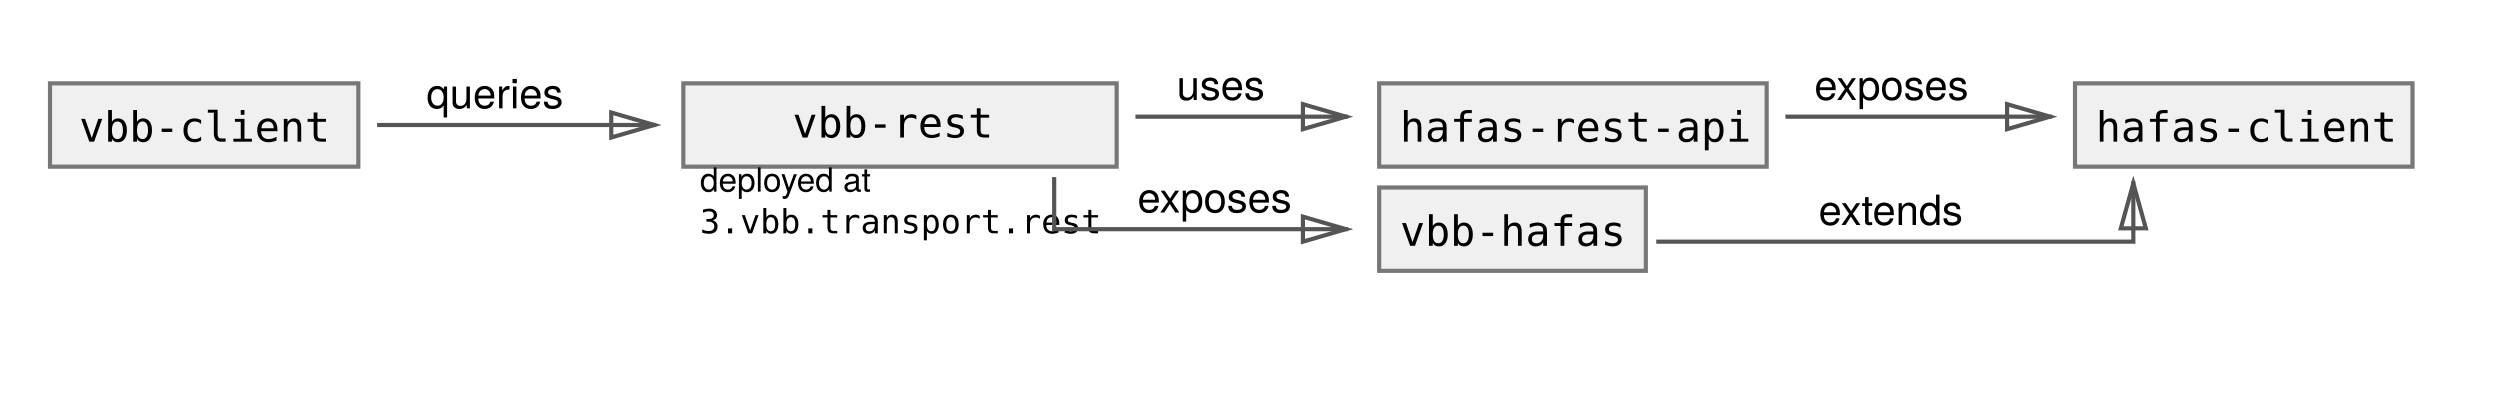
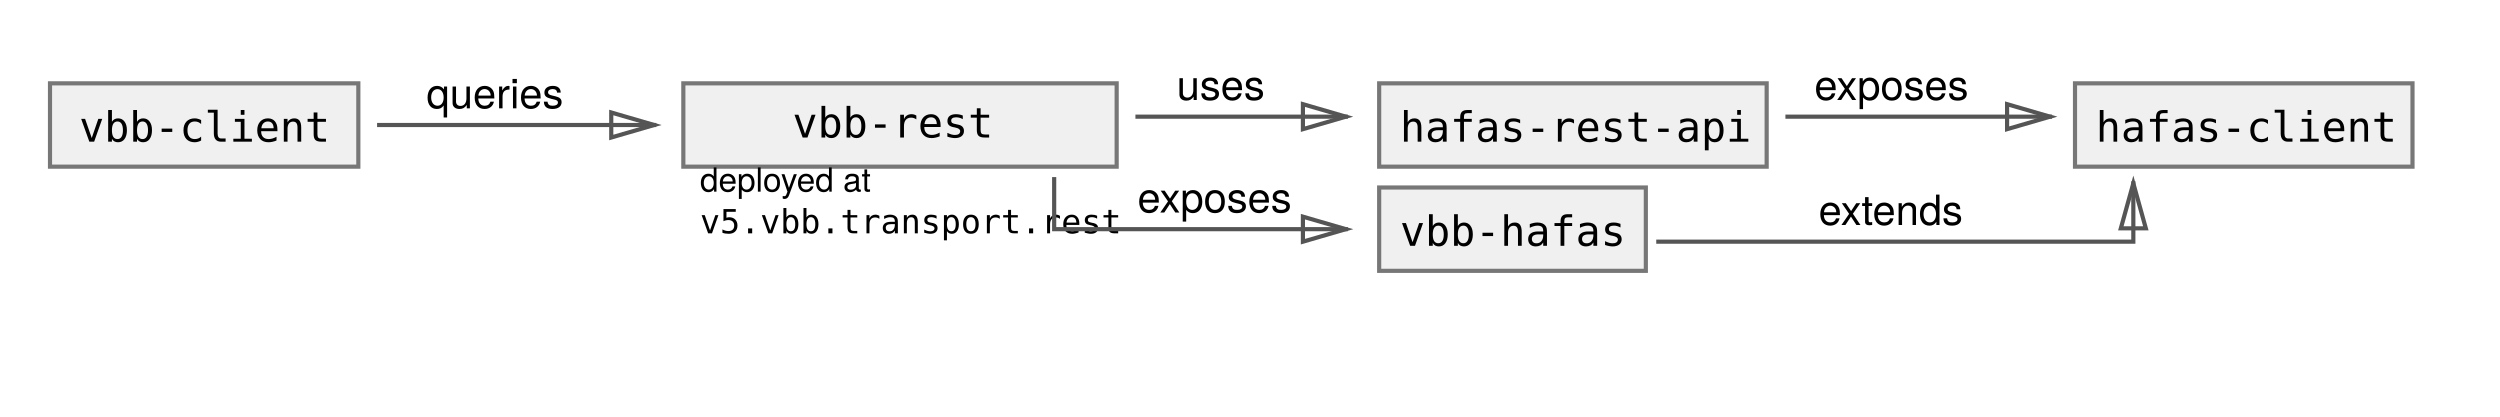
<svg xmlns="http://www.w3.org/2000/svg" width="1200" height="200" viewBox="0 0 600 100" version="1.1">
  <style>
		.box {
			fill: #f0f0f0;
			stroke-width: 1px;
			stroke: #777;
		}
		.arrow {
			fill: none;
			stroke-width: 1px;
			stroke: #555;
			stroke-linecap: square;
		}
		.monospace-text {
			font-family: FiraCode-Retina, Fira Code, monospace;
			font-size: 10px;
			font-weight: 500;
			fill: #000;
		}
		.normal-text {
			font-family: HelveticaNeue-Light, Helvetica Neue, sans-serif;
			font-size: 10px;
			font-weight: 300;
			fill: #000;
		}
		.small-text {
			font-size: 8px;
		}
	</style>
  <g transform="translate(12, 20)">
    <rect class="box" x="0" y="0" width="74" height="20" />
    <text class="monospace-text" x="7" y="14">vbb-client</text>
  </g>
  <g transform="translate(91, 16)">
    <path class="arrow" d="M0,14 L66,14" />
    <path class="arrow" d="M66,14 L55.7,11 L55.7,17 L66,14 Z" />
    <text class="normal-text" x="11.35" y="10">queries</text>
  </g>
  <g transform="translate(164, 20)">
    <rect class="box" x="0" y="0" width="104" height="20" />
    <text class="monospace-text" x="26.2" y="13">vbb-rest</text>
    <text class="normal-text small-text" x="4" y="26">deployed at</text>
-     <text class="monospace-text small-text" x="4" y="36">3.vbb.transport.rest</text>
+     <text class="monospace-text small-text" x="4" y="36">v5.vbb.transport.rest</text>
  </g>
  <g transform="translate(273, 14)">
    <path class="arrow" d="M0,14 L50,14" />
    <path class="arrow" d="M50,14 L39.7,11 L39.7,17 L50,14 Z" />
    <text class="normal-text" x="9.41" y="10">uses</text>
  </g>
  <g transform="translate(331, 20)">
    <rect class="box" x="0" y="0" width="93" height="20" />
    <text class="monospace-text" x="5" y="14">hafas-rest-api</text>
  </g>
  <g transform="translate(253, 39)">
    <path class="arrow" d="M0,4 L0,16 L70,16" />
    <path class="arrow" d="M70,16 L59.7,13 L59.7,19 L70,16 Z" />
    <text class="normal-text" x="20" y="12">exposes</text>
  </g>
  <g transform="translate(331, 45)">
    <rect class="box" x="0" y="0" width="64" height="20" />
    <text class="monospace-text" x="5" y="14">vbb-hafas</text>
  </g>
  <g transform="translate(429, 14)">
    <path class="arrow" d="M0,14 L63,14" />
    <path class="arrow" d="M63,14 L52.7,11 L52.7,17 L63,14 Z" />
    <text class="normal-text" x="6.445" y="10">exposes</text>
  </g>
  <g transform="translate(398, 44)">
    <text class="normal-text" x="38.465" y="10">extends</text>
    <path class="arrow" d="M0,14 L114,14 L114,0" />
    <path class="arrow" d="M114,0 L111,10.8 L117,10.8 L114,0 Z" />
  </g>
  <g transform="translate(498, 20)">
    <rect class="box" x="0" y="0" width="81" height="20" />
    <text class="monospace-text" x="5" y="14">hafas-client</text>
  </g>
</svg>
